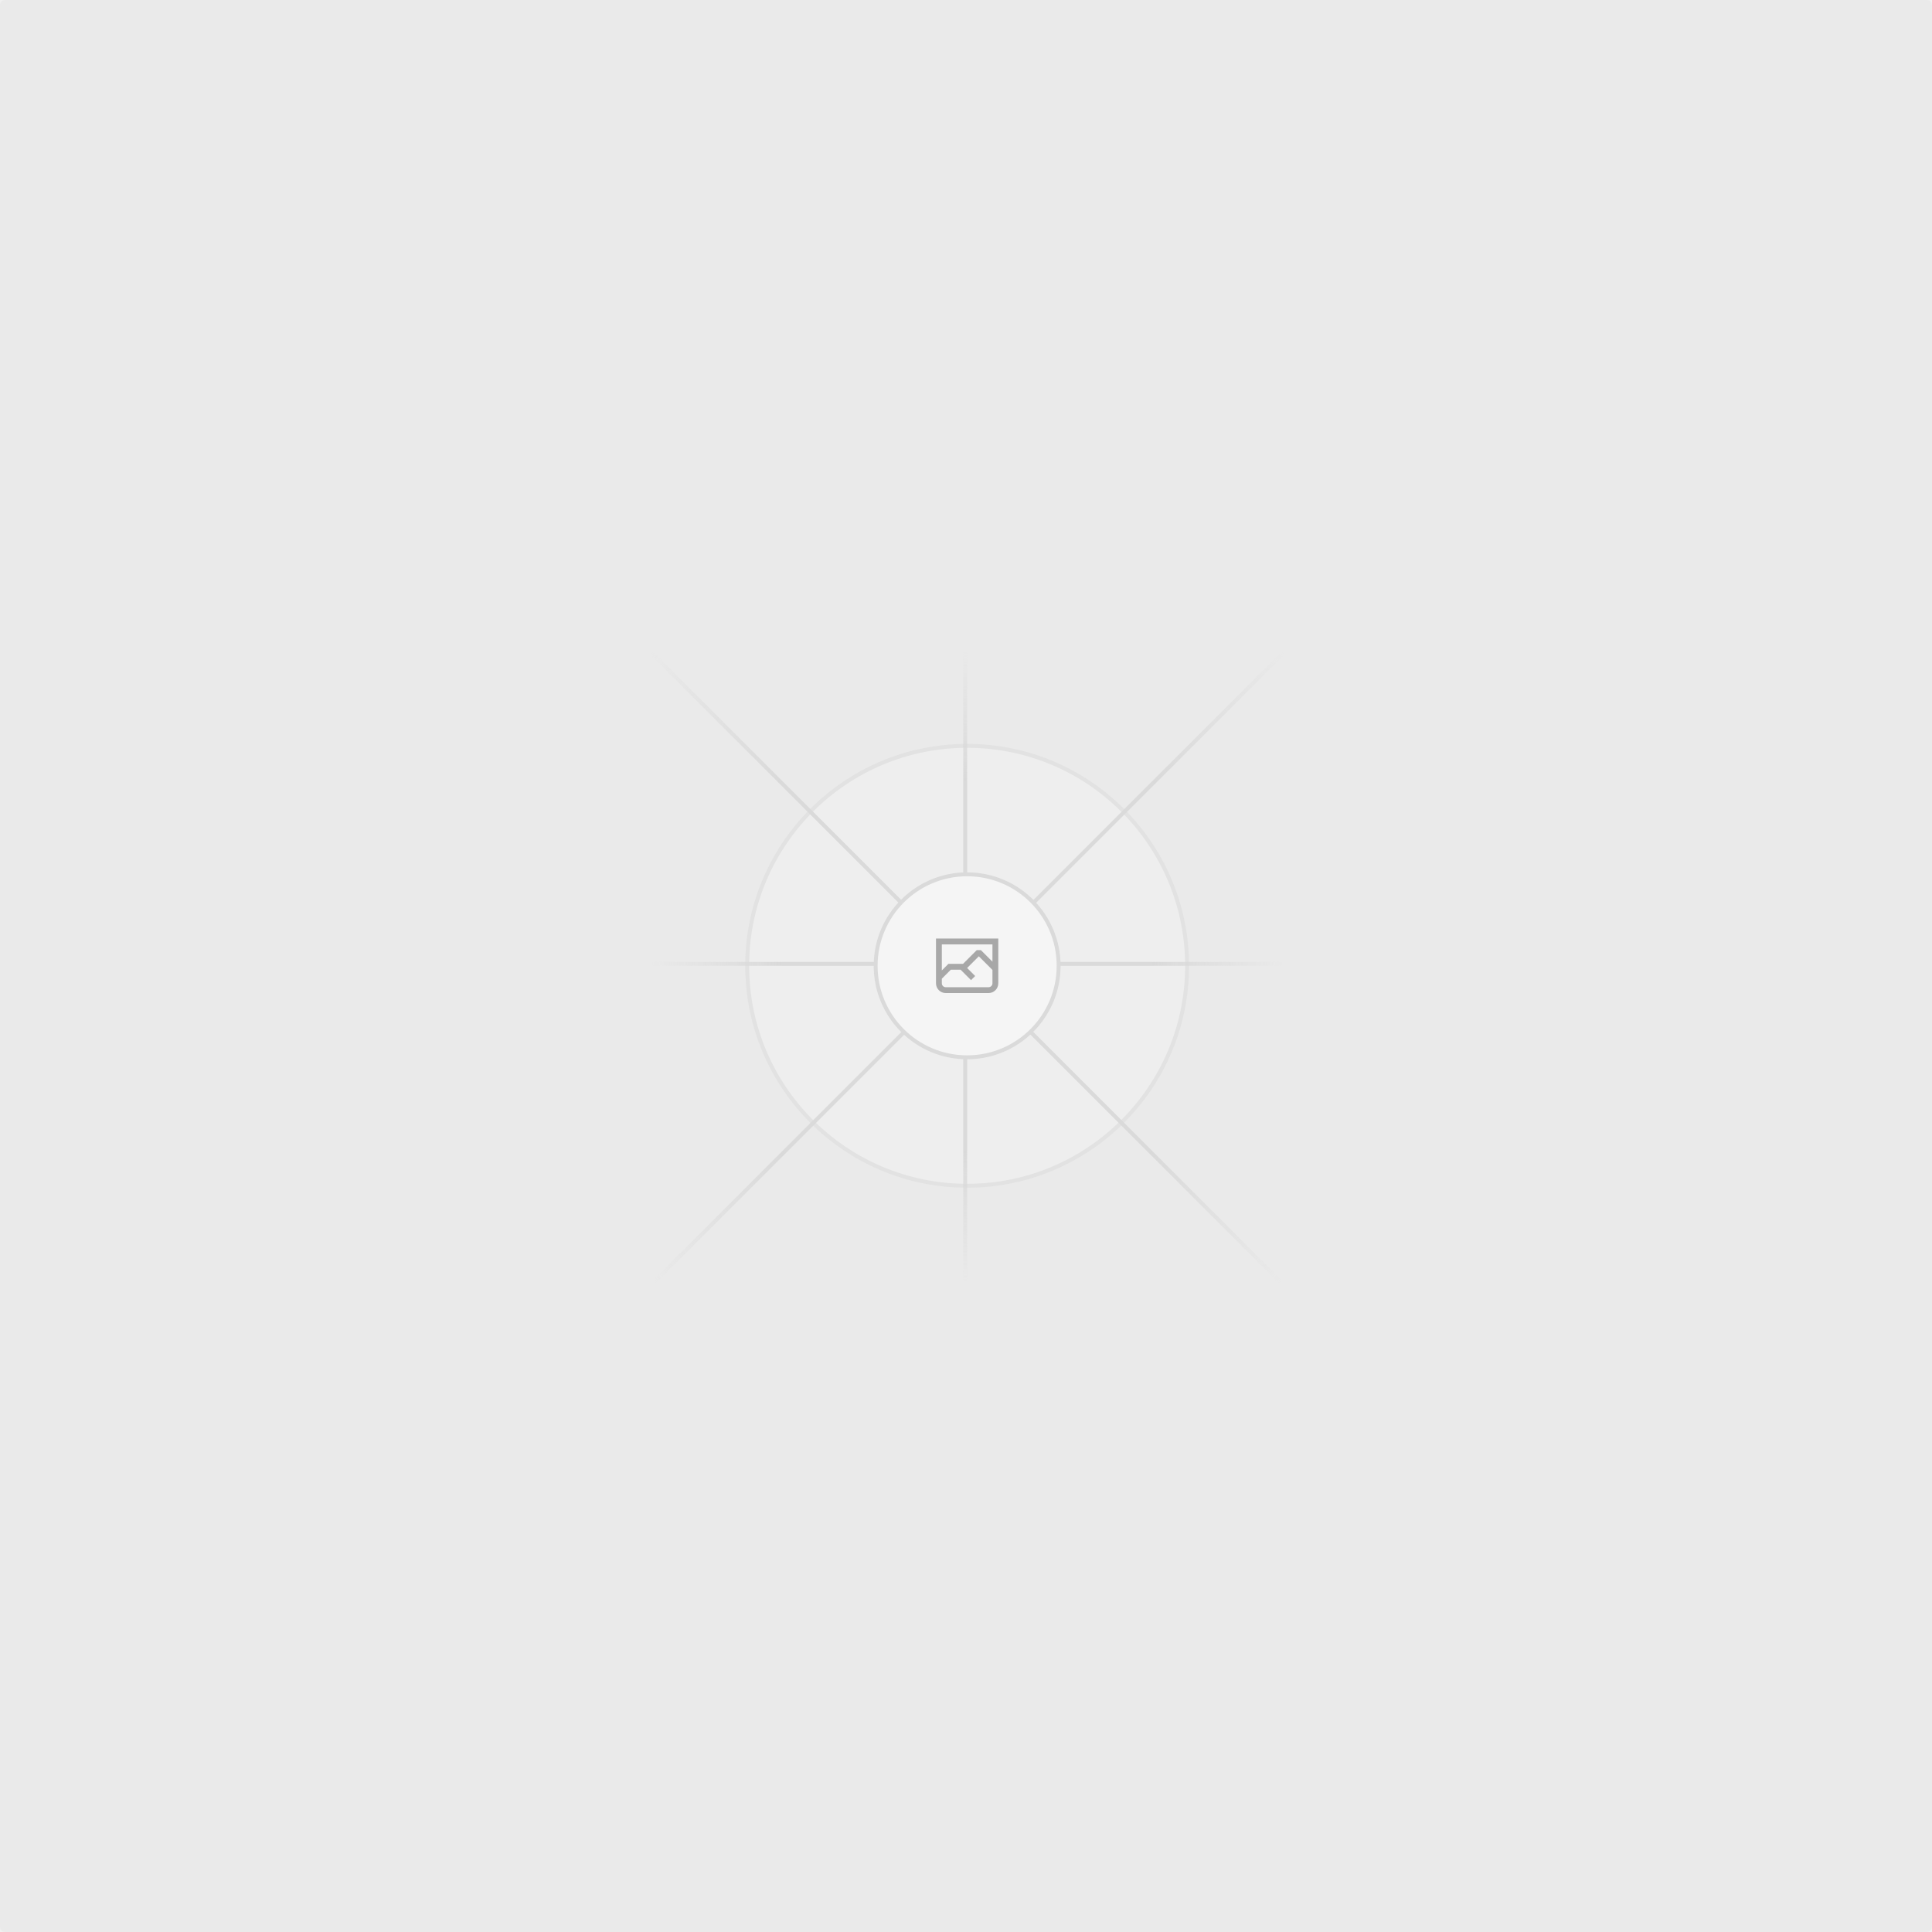
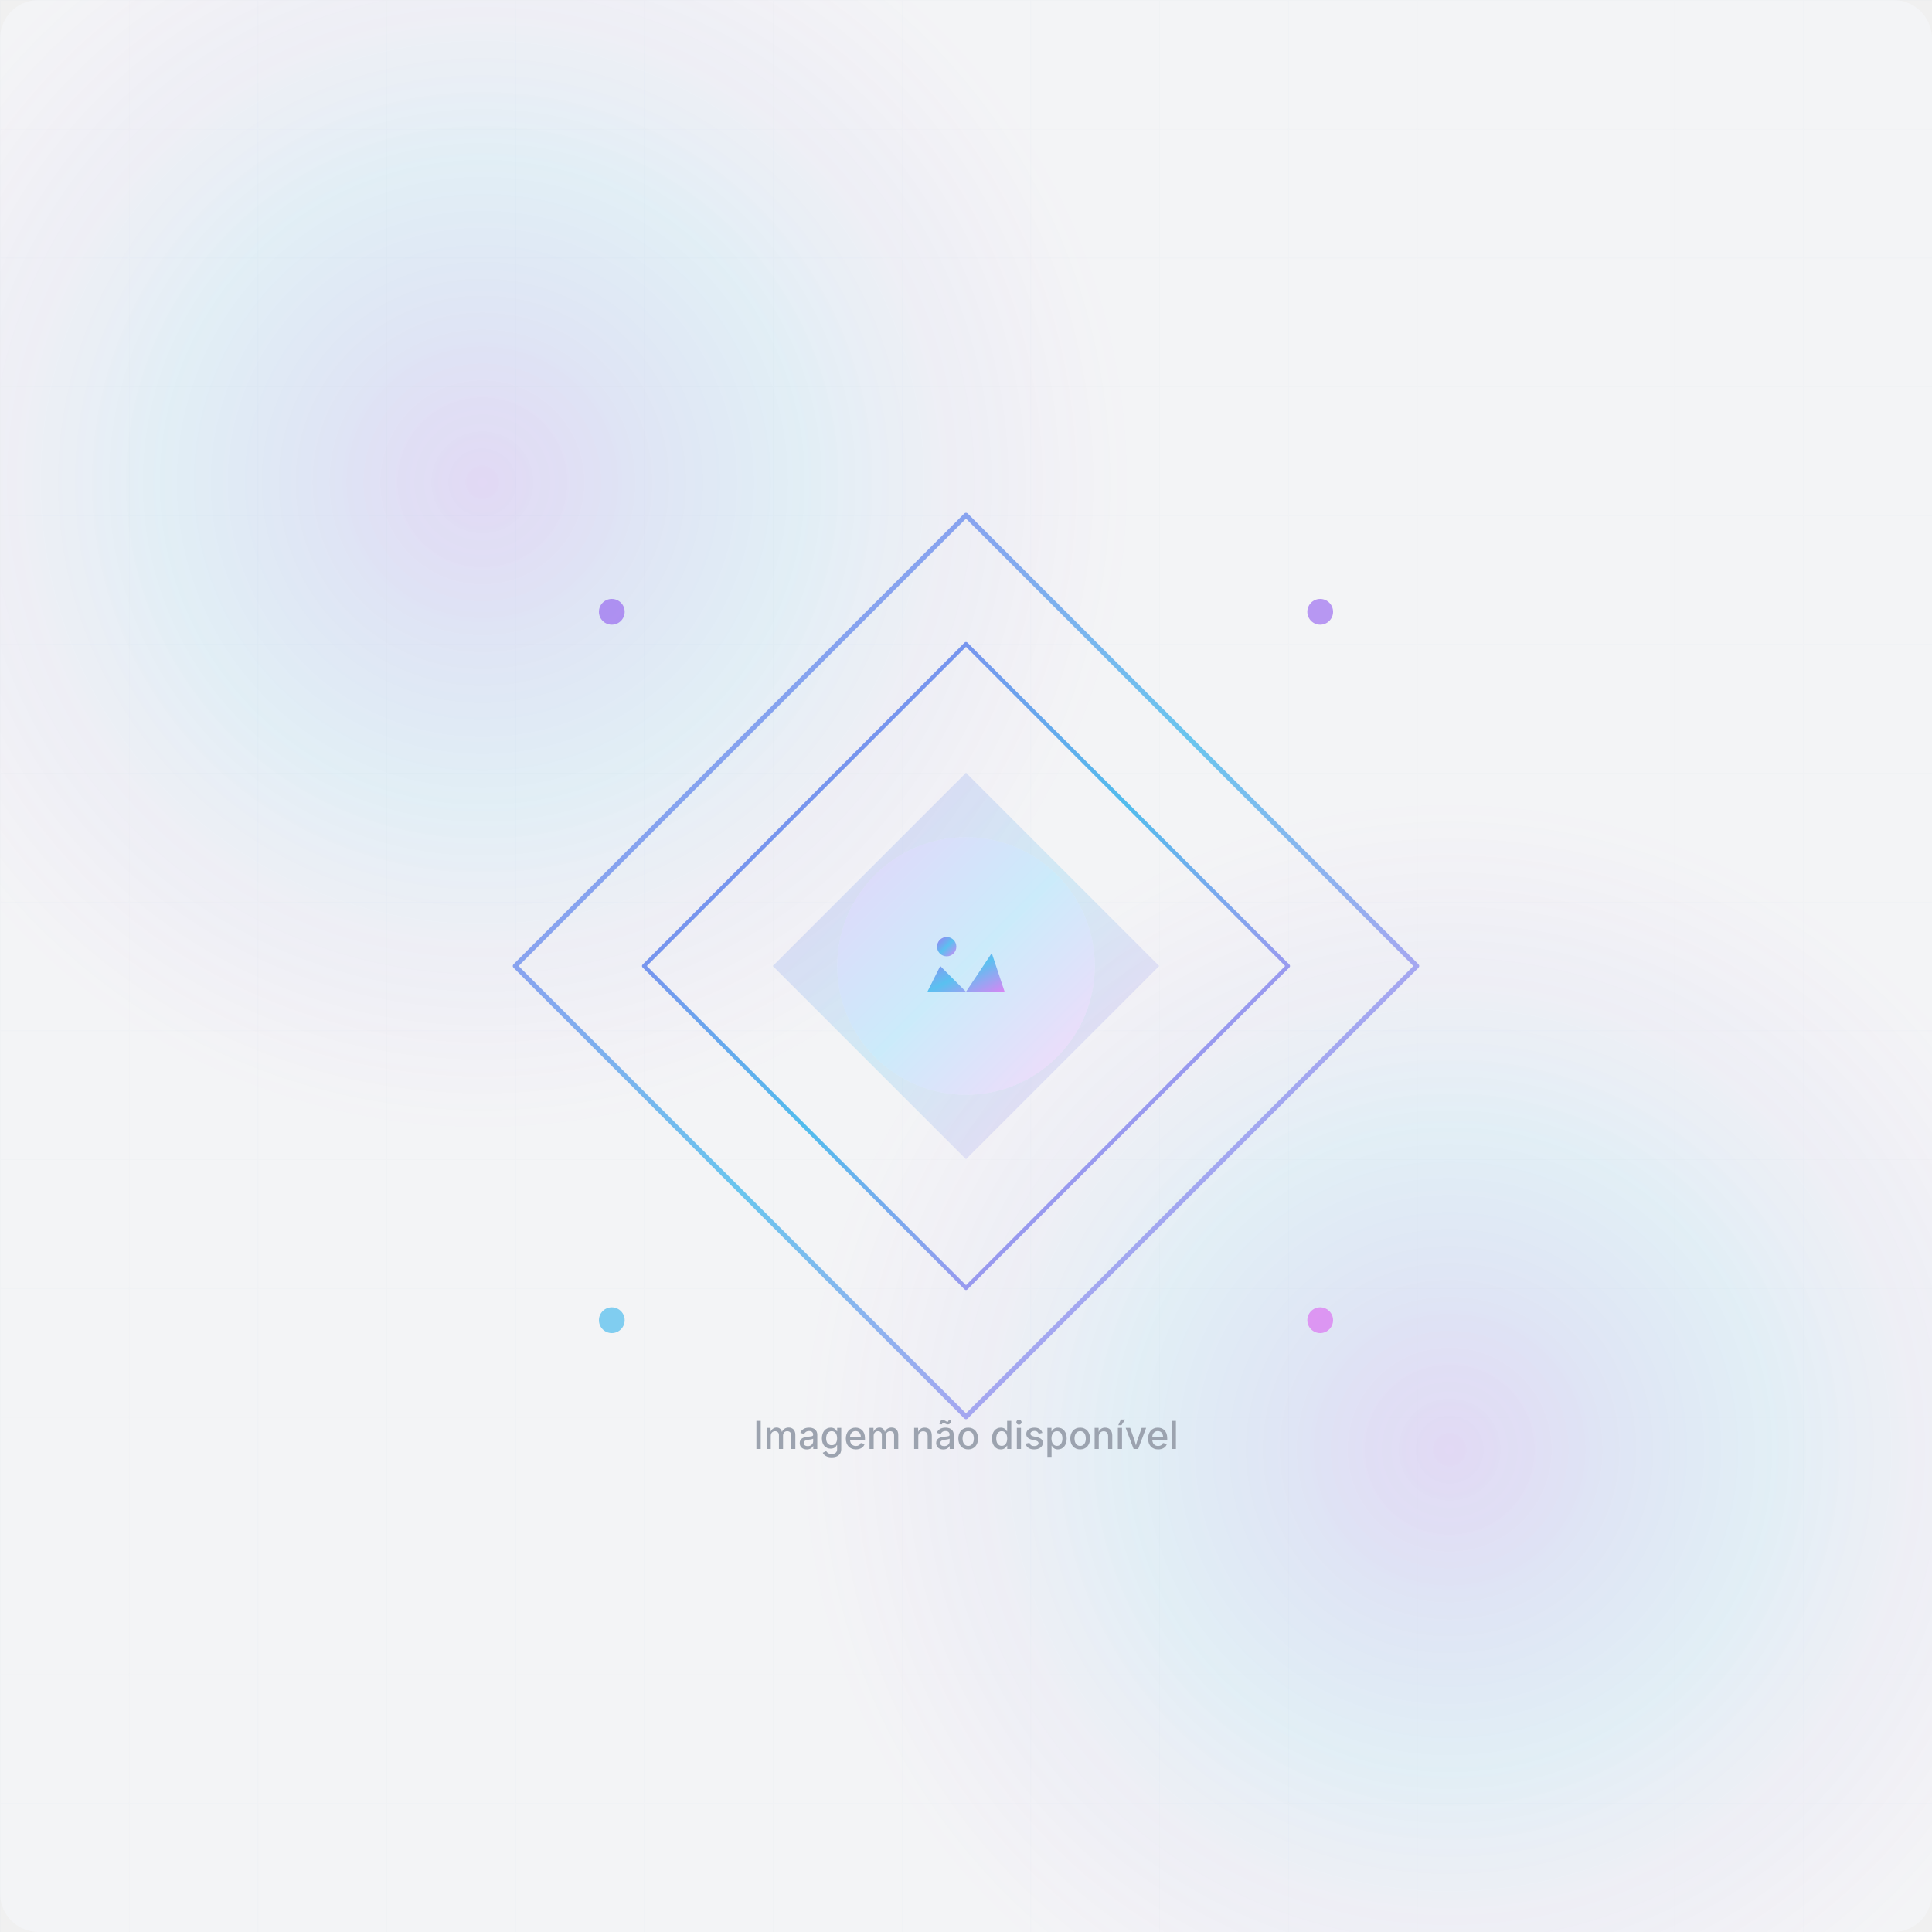
- <svg xmlns="http://www.w3.org/2000/svg" width="1200" height="1200" fill="none">
-   <rect width="1200" height="1200" fill="#EAEAEA" rx="3" />
-   <g opacity=".5">
-     <g opacity=".5">
-       <path fill="#FAFAFA" d="M600.709 736.5c-75.454 0-136.621-61.167-136.621-136.62 0-75.454 61.167-136.621 136.621-136.621 75.453 0 136.62 61.167 136.62 136.621 0 75.453-61.167 136.62-136.62 136.62Z" />
-       <path stroke="#C9C9C9" stroke-width="2.418" d="M600.709 736.5c-75.454 0-136.621-61.167-136.621-136.62 0-75.454 61.167-136.621 136.621-136.621 75.453 0 136.62 61.167 136.62 136.621 0 75.453-61.167 136.62-136.62 136.62Z" />
+ <svg xmlns="http://www.w3.org/2000/svg" width="1200" height="1200" viewBox="0 0 1200 1200" fill="none" role="img">
+   <defs>
+     <linearGradient id="primaryGradient" x1="0%" y1="0%" x2="100%" y2="100%">
+       <stop offset="0%" stop-color="#7C3AED" />
+       <stop offset="50%" stop-color="#0EA5E9" />
+       <stop offset="100%" stop-color="#D946EF" />
+     </linearGradient>
+     <pattern id="gridPattern" width="80" height="80" patternUnits="userSpaceOnUse">
+       <path d="M 80 0 L 0 0 0 80" fill="none" stroke="#E5E7EB" stroke-width="0.5" opacity="0.3" />
+     </pattern>
+     <radialGradient id="glowGradient" cx="50%" cy="50%" r="50%">
+       <stop offset="0%" stop-color="#7C3AED" stop-opacity="0.3" />
+       <stop offset="50%" stop-color="#0EA5E9" stop-opacity="0.15" />
+       <stop offset="100%" stop-color="#D946EF" stop-opacity="0" />
+     </radialGradient>
+   </defs>
+   <rect width="1200" height="1200" fill="#F3F4F6" rx="24" />
+   <rect width="1200" height="1200" fill="url(#gridPattern)" />
+   <circle cx="300" cy="300" r="400" fill="url(#glowGradient)" opacity="0.5" />
+   <circle cx="900" cy="900" r="400" fill="url(#glowGradient)" opacity="0.5" />
+   <g transform="translate(600, 600)">
+     <path d="M 0 -280 L 280 0 L 0 280 L -280 0 Z" fill="none" stroke="url(#primaryGradient)" stroke-width="3" stroke-linecap="round" stroke-linejoin="round" opacity="0.6" />
+     <path d="M 0 -200 L 200 0 L 0 200 L -200 0 Z" fill="none" stroke="url(#primaryGradient)" stroke-width="2.5" stroke-linecap="round" stroke-linejoin="round" opacity="0.7" />
+     <path d="M 0 -120 L 120 0 L 0 120 L -120 0 Z" fill="url(#primaryGradient)" opacity="0.15" />
+     <circle cx="0" cy="0" r="80" fill="white" opacity="0.9" />
+     <circle cx="0" cy="0" r="80" fill="url(#primaryGradient)" opacity="0.2" />
+     <g transform="translate(-32, -32)">
+       <path d="M 8 48 L 16 32 L 32 48 L 48 24 L 56 48 Z" fill="url(#primaryGradient)" opacity="0.6" />
+       <circle cx="20" cy="20" r="6" fill="url(#primaryGradient)" opacity="0.6" />
    </g>
-     <path stroke="url(#a)" stroke-width="2.418" d="M0-1.209h553.581" transform="scale(1 -1) rotate(45 1163.11 91.165)" />
-     <path stroke="url(#b)" stroke-width="2.418" d="M404.846 598.671h391.726" />
-     <path stroke="url(#c)" stroke-width="2.418" d="M599.5 795.742V404.017" />
-     <path stroke="url(#d)" stroke-width="2.418" d="m795.717 796.597-391.441-391.44" />
-     <path fill="#fff" d="M600.709 656.704c-31.384 0-56.825-25.441-56.825-56.824 0-31.384 25.441-56.825 56.825-56.825 31.383 0 56.824 25.441 56.824 56.825 0 31.383-25.441 56.824-56.824 56.824Z" />
-     <g clip-path="url(#e)">
-       <path fill="#666" fill-rule="evenodd" d="M616.426 586.58h-31.434v16.176l3.553-3.554.531-.531h9.068l.074-.074 8.463-8.463h2.565l7.18 7.181V586.58Zm-15.715 14.654 3.698 3.699 1.283 1.282-2.565 2.565-1.282-1.283-5.2-5.199h-6.066l-5.514 5.514-.073.073v2.876a2.418 2.418 0 0 0 2.418 2.418h26.598a2.418 2.418 0 0 0 2.418-2.418v-8.317l-8.463-8.463-7.181 7.181-.071.072Zm-19.347 5.442v4.085a6.045 6.045 0 0 0 6.046 6.045h26.598a6.044 6.044 0 0 0 6.045-6.045v-7.108l1.356-1.355-1.282-1.283-.074-.073v-17.989h-38.689v23.43l-.146.146.146.147Z" clip-rule="evenodd" />
-     </g>
-     <path stroke="#C9C9C9" stroke-width="2.418" d="M600.709 656.704c-31.384 0-56.825-25.441-56.825-56.824 0-31.384 25.441-56.825 56.825-56.825 31.383 0 56.824 25.441 56.824 56.825 0 31.383-25.441 56.824-56.824 56.824Z" />
+     <circle cx="220" cy="-220" r="8" fill="#7C3AED" opacity="0.5" />
+     <circle cx="-220" cy="220" r="8" fill="#0EA5E9" opacity="0.5" />
+     <circle cx="220" cy="220" r="8" fill="#D946EF" opacity="0.5" />
+     <circle cx="-220" cy="-220" r="8" fill="#7C3AED" opacity="0.5" />
  </g>
-   <defs>
-     <linearGradient id="a" x1="554.061" x2="-.48" y1=".083" y2=".087" gradientUnits="userSpaceOnUse">
-       <stop stop-color="#C9C9C9" stop-opacity="0" />
-       <stop offset=".208" stop-color="#C9C9C9" />
-       <stop offset=".792" stop-color="#C9C9C9" />
-       <stop offset="1" stop-color="#C9C9C9" stop-opacity="0" />
-     </linearGradient>
-     <linearGradient id="b" x1="796.912" x2="404.507" y1="599.963" y2="599.965" gradientUnits="userSpaceOnUse">
-       <stop stop-color="#C9C9C9" stop-opacity="0" />
-       <stop offset=".208" stop-color="#C9C9C9" />
-       <stop offset=".792" stop-color="#C9C9C9" />
-       <stop offset="1" stop-color="#C9C9C9" stop-opacity="0" />
-     </linearGradient>
-     <linearGradient id="c" x1="600.792" x2="600.794" y1="403.677" y2="796.082" gradientUnits="userSpaceOnUse">
-       <stop stop-color="#C9C9C9" stop-opacity="0" />
-       <stop offset=".208" stop-color="#C9C9C9" />
-       <stop offset=".792" stop-color="#C9C9C9" />
-       <stop offset="1" stop-color="#C9C9C9" stop-opacity="0" />
-     </linearGradient>
-     <linearGradient id="d" x1="404.85" x2="796.972" y1="403.903" y2="796.02" gradientUnits="userSpaceOnUse">
-       <stop stop-color="#C9C9C9" stop-opacity="0" />
-       <stop offset=".208" stop-color="#C9C9C9" />
-       <stop offset=".792" stop-color="#C9C9C9" />
-       <stop offset="1" stop-color="#C9C9C9" stop-opacity="0" />
-     </linearGradient>
-     <clipPath id="e">
-       <path fill="#fff" d="M581.364 580.535h38.689v38.689h-38.689z" />
-     </clipPath>
-   </defs>
+   <text x="600" y="900" text-anchor="middle" font-family="Space Grotesk, Inter, sans-serif" font-size="24" font-weight="500" fill="#9CA3AF">
+     Imagem não disponível
+   </text>
</svg>
